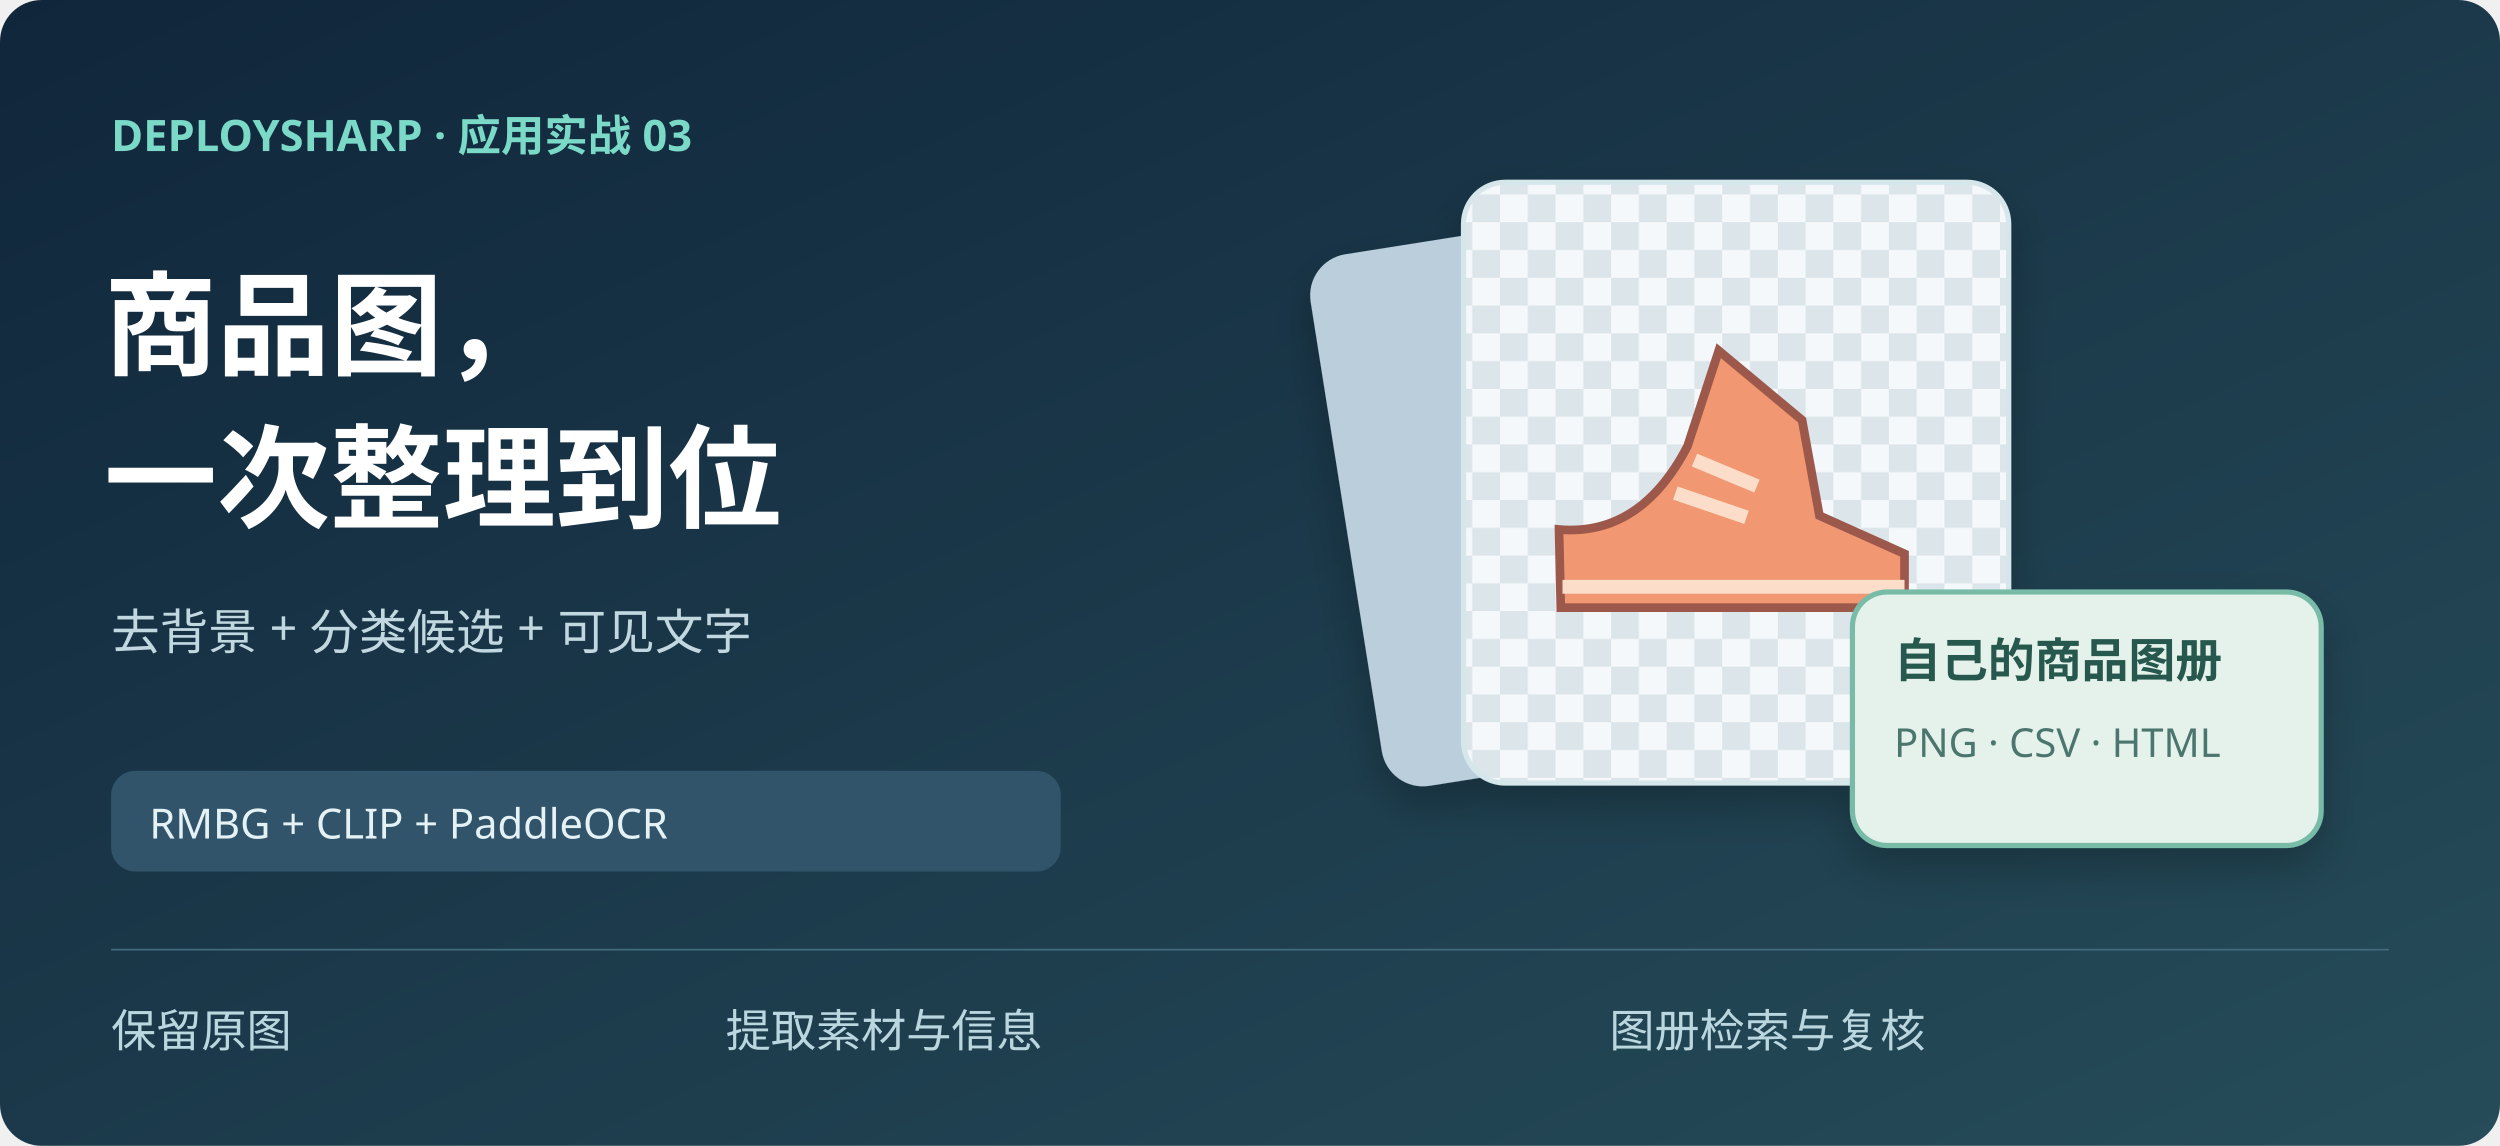
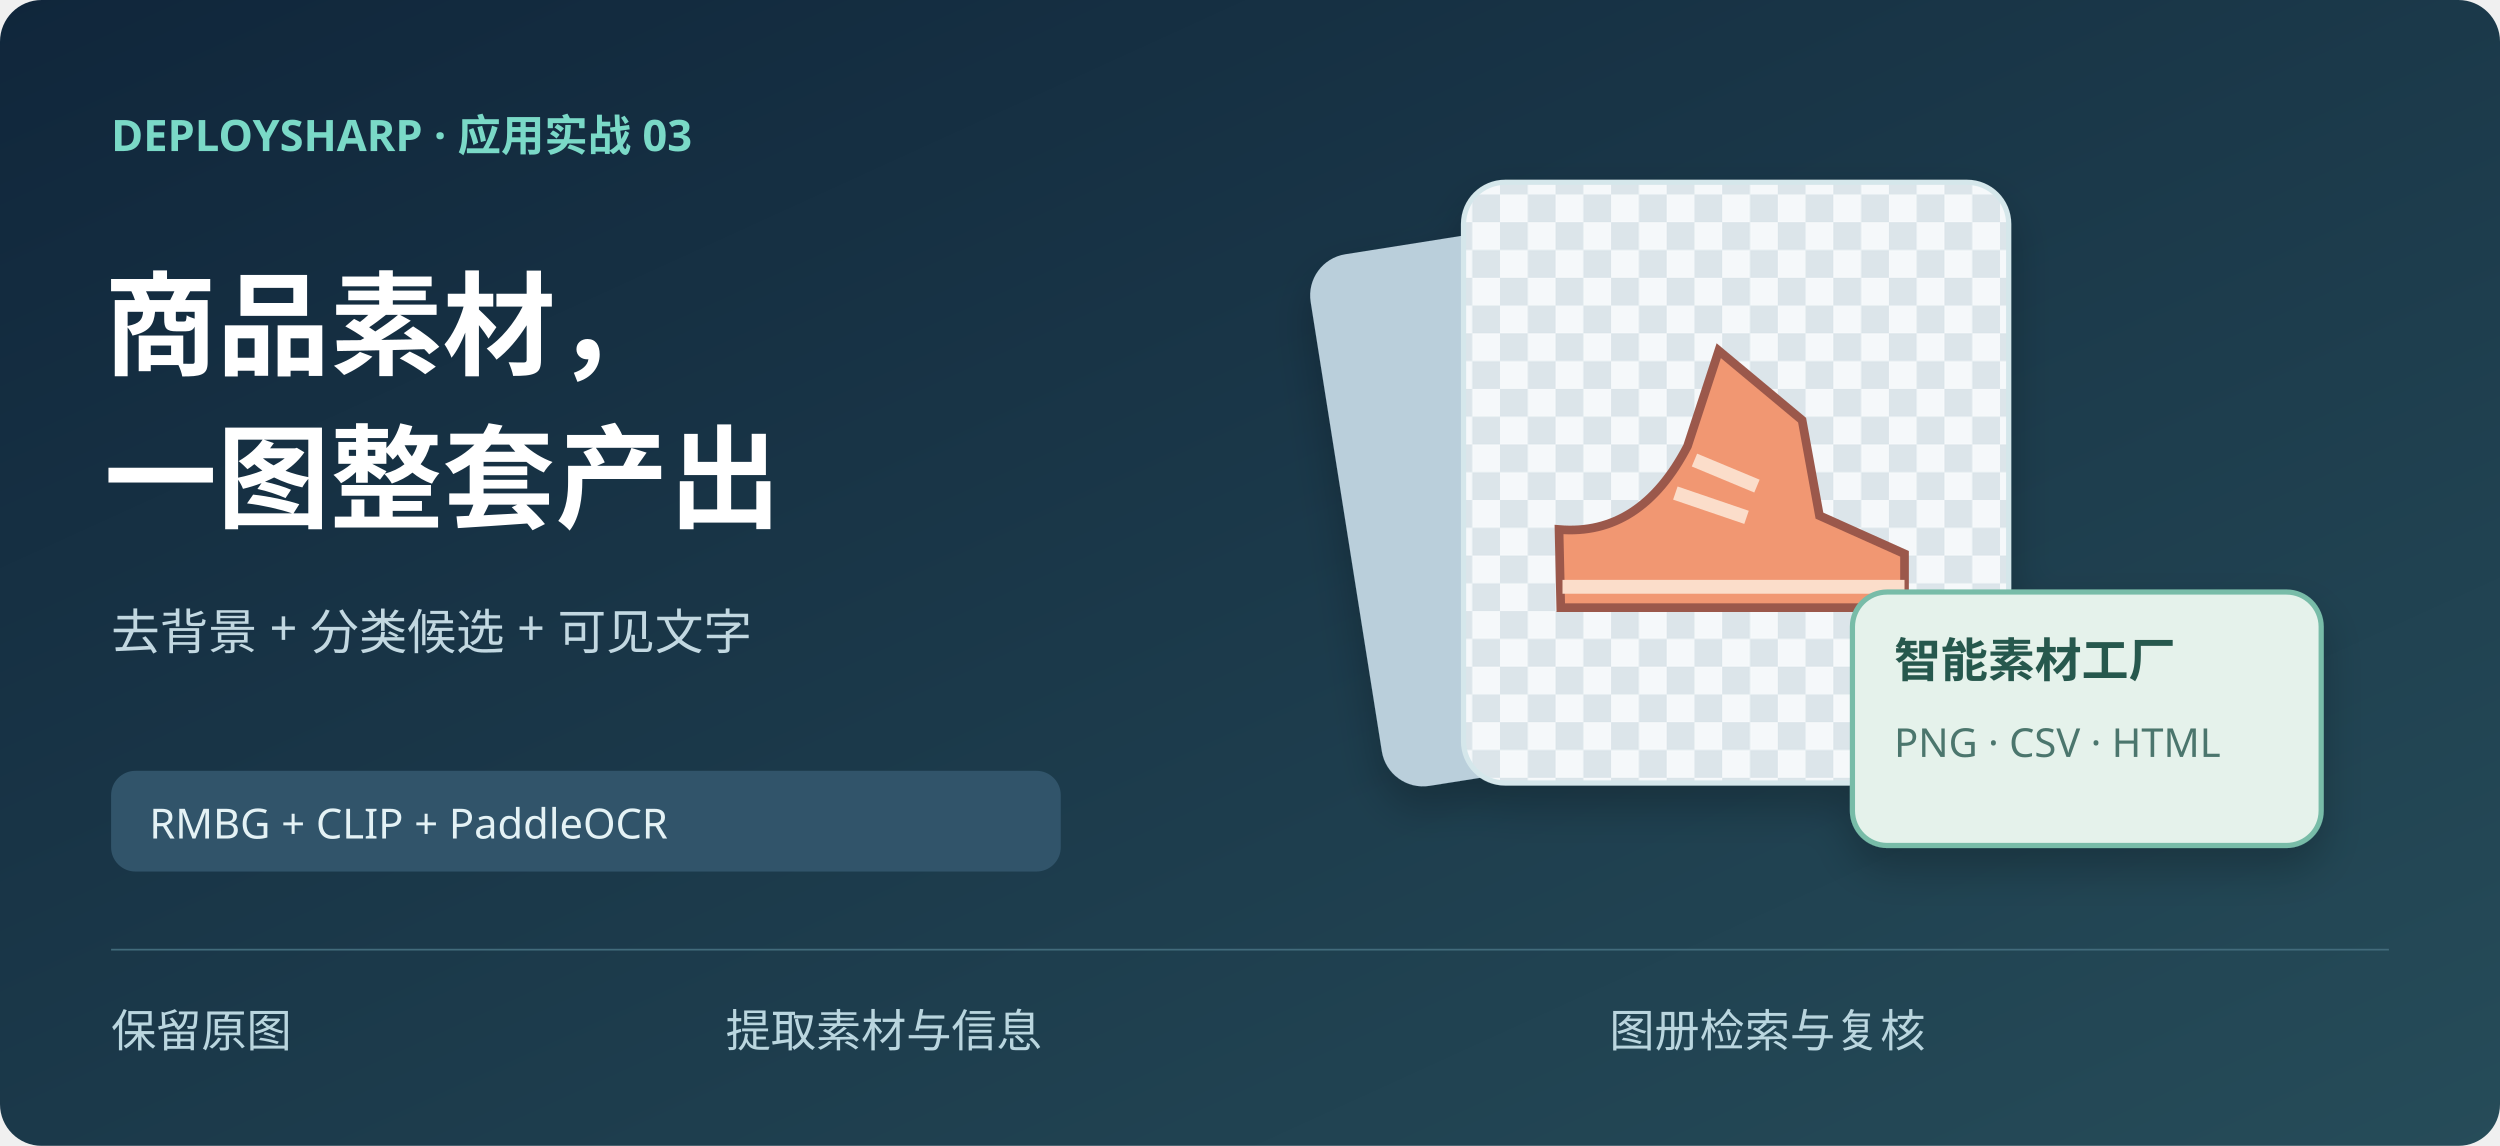
<svg xmlns="http://www.w3.org/2000/svg" width="1440" height="660" viewBox="0 0 1440 660" role="img" aria-labelledby="title desc">
  <defs>
    <linearGradient id="bg" x2="1" y2="1">
      <stop stop-color="#10263b" />
      <stop offset="1" stop-color="#264c59" />
    </linearGradient>
    <filter id="s">
      <feDropShadow dx="0" dy="12" stdDeviation="12" flood-opacity=".23" />
    </filter>
    <pattern id="check" width="32" height="32" patternUnits="userSpaceOnUse">
      <rect width="32" height="32" fill="#f5f8fa" />
      <path d="M0 0H16V16H0ZM16 16H32V32H16Z" fill="#dce5ea" />
    </pattern>
  </defs>
  <rect width="1440" height="660" rx="24" fill="url(#bg)" />
  <g font-family="Segoe UI, Microsoft YaHei, sans-serif">
    <text x="64" y="87" fill="#7ad9c7" font-size="25" font-weight="650">DEPLOYSHARP · 应用实战 03</text>
-     <text x="60" y="211" fill="#fff" font-size="65" font-weight="750">商品图，</text>
-     <text x="60" y="299" fill="#fff" font-size="65" font-weight="750">一次整理到位</text>
+     <text x="60" y="211" fill="#fff" font-size="65" font-weight="750">商品素材，</text>
+     <text x="60" y="299" fill="#fff" font-size="65" font-weight="750">一图整套产出</text>
    <text x="64" y="374" fill="#c2d8e1" font-size="28">去背景 + 分类候选 + 可见文字</text>
    <g filter="url(#s)">
      <rect x="774" y="130" width="234" height="310" rx="24" fill="#bacfdb" transform="rotate(-9 891 285)" />
      <rect x="843" y="105" width="314" height="346" rx="24" fill="url(#check)" stroke="#d5e7eb" stroke-width="3" />
      <path d="M898 305Q945 309 972 257L990 202L1038 242L1048 297L1097 319L1097 350L899 350Z" fill="#f19772" stroke="#9b584b" stroke-width="5" />
      <path d="M900 338H1097M976 265L1012 280M965 284L1006 298" stroke="#fbddca" stroke-width="8" fill="none" />
      <rect x="1067" y="341" width="270" height="146" rx="20" fill="#e5f2eb" stroke="#78bca8" stroke-width="3" />
-       <text x="1091" y="390" fill="#28584d" font-size="27" font-weight="700">自己的商品图册</text>
+       <text x="1091" y="390" fill="#28584d" font-size="27" font-weight="700">智能素材工厂</text>
      <text x="1091" y="436" fill="#4c766d" font-size="23">PNG · CSV · HTML</text>
    </g>
    <rect x="64" y="444" width="547" height="58" rx="14" fill="#31546a" />
    <text x="86" y="483" fill="#e4f2f5" font-size="24">RMBG + CLIP + PaddleOCR</text>
    <path d="M64 547H1376" stroke="#426b7b" />
    <text x="64" y="603" fill="#bad6df" font-size="26">保留原图</text>
    <text x="418" y="603" fill="#bad6df" font-size="26">提取素材与信息</text>
    <text x="927" y="603" fill="#bad6df" font-size="26">图册检索与复核</text>
  </g>
</svg>
